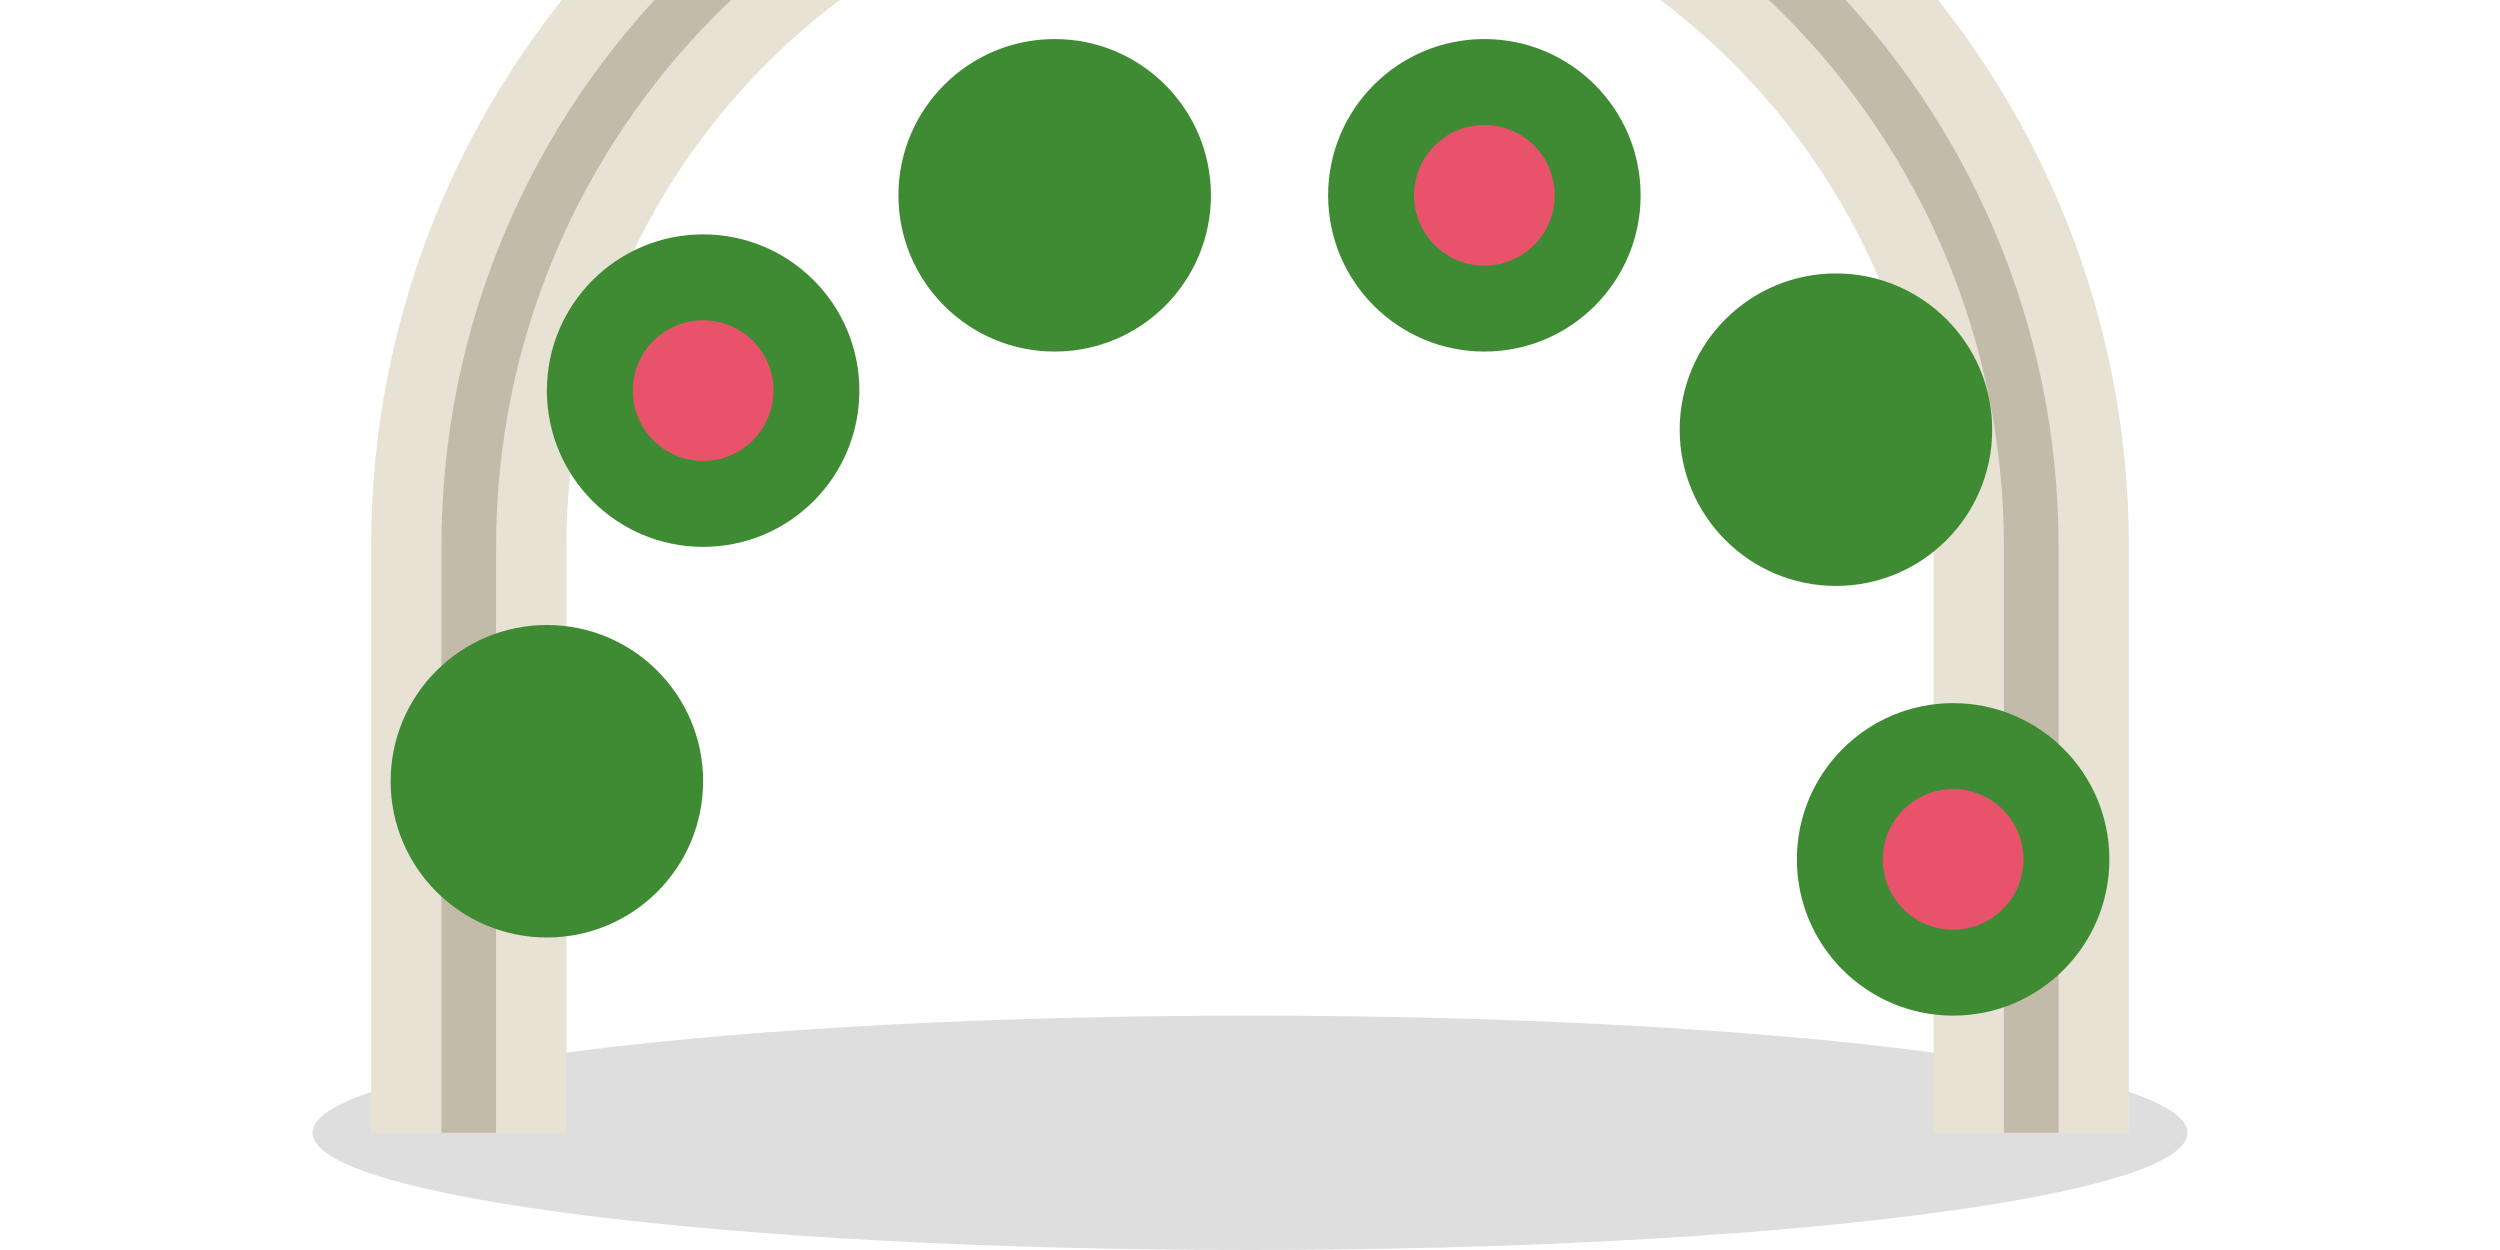
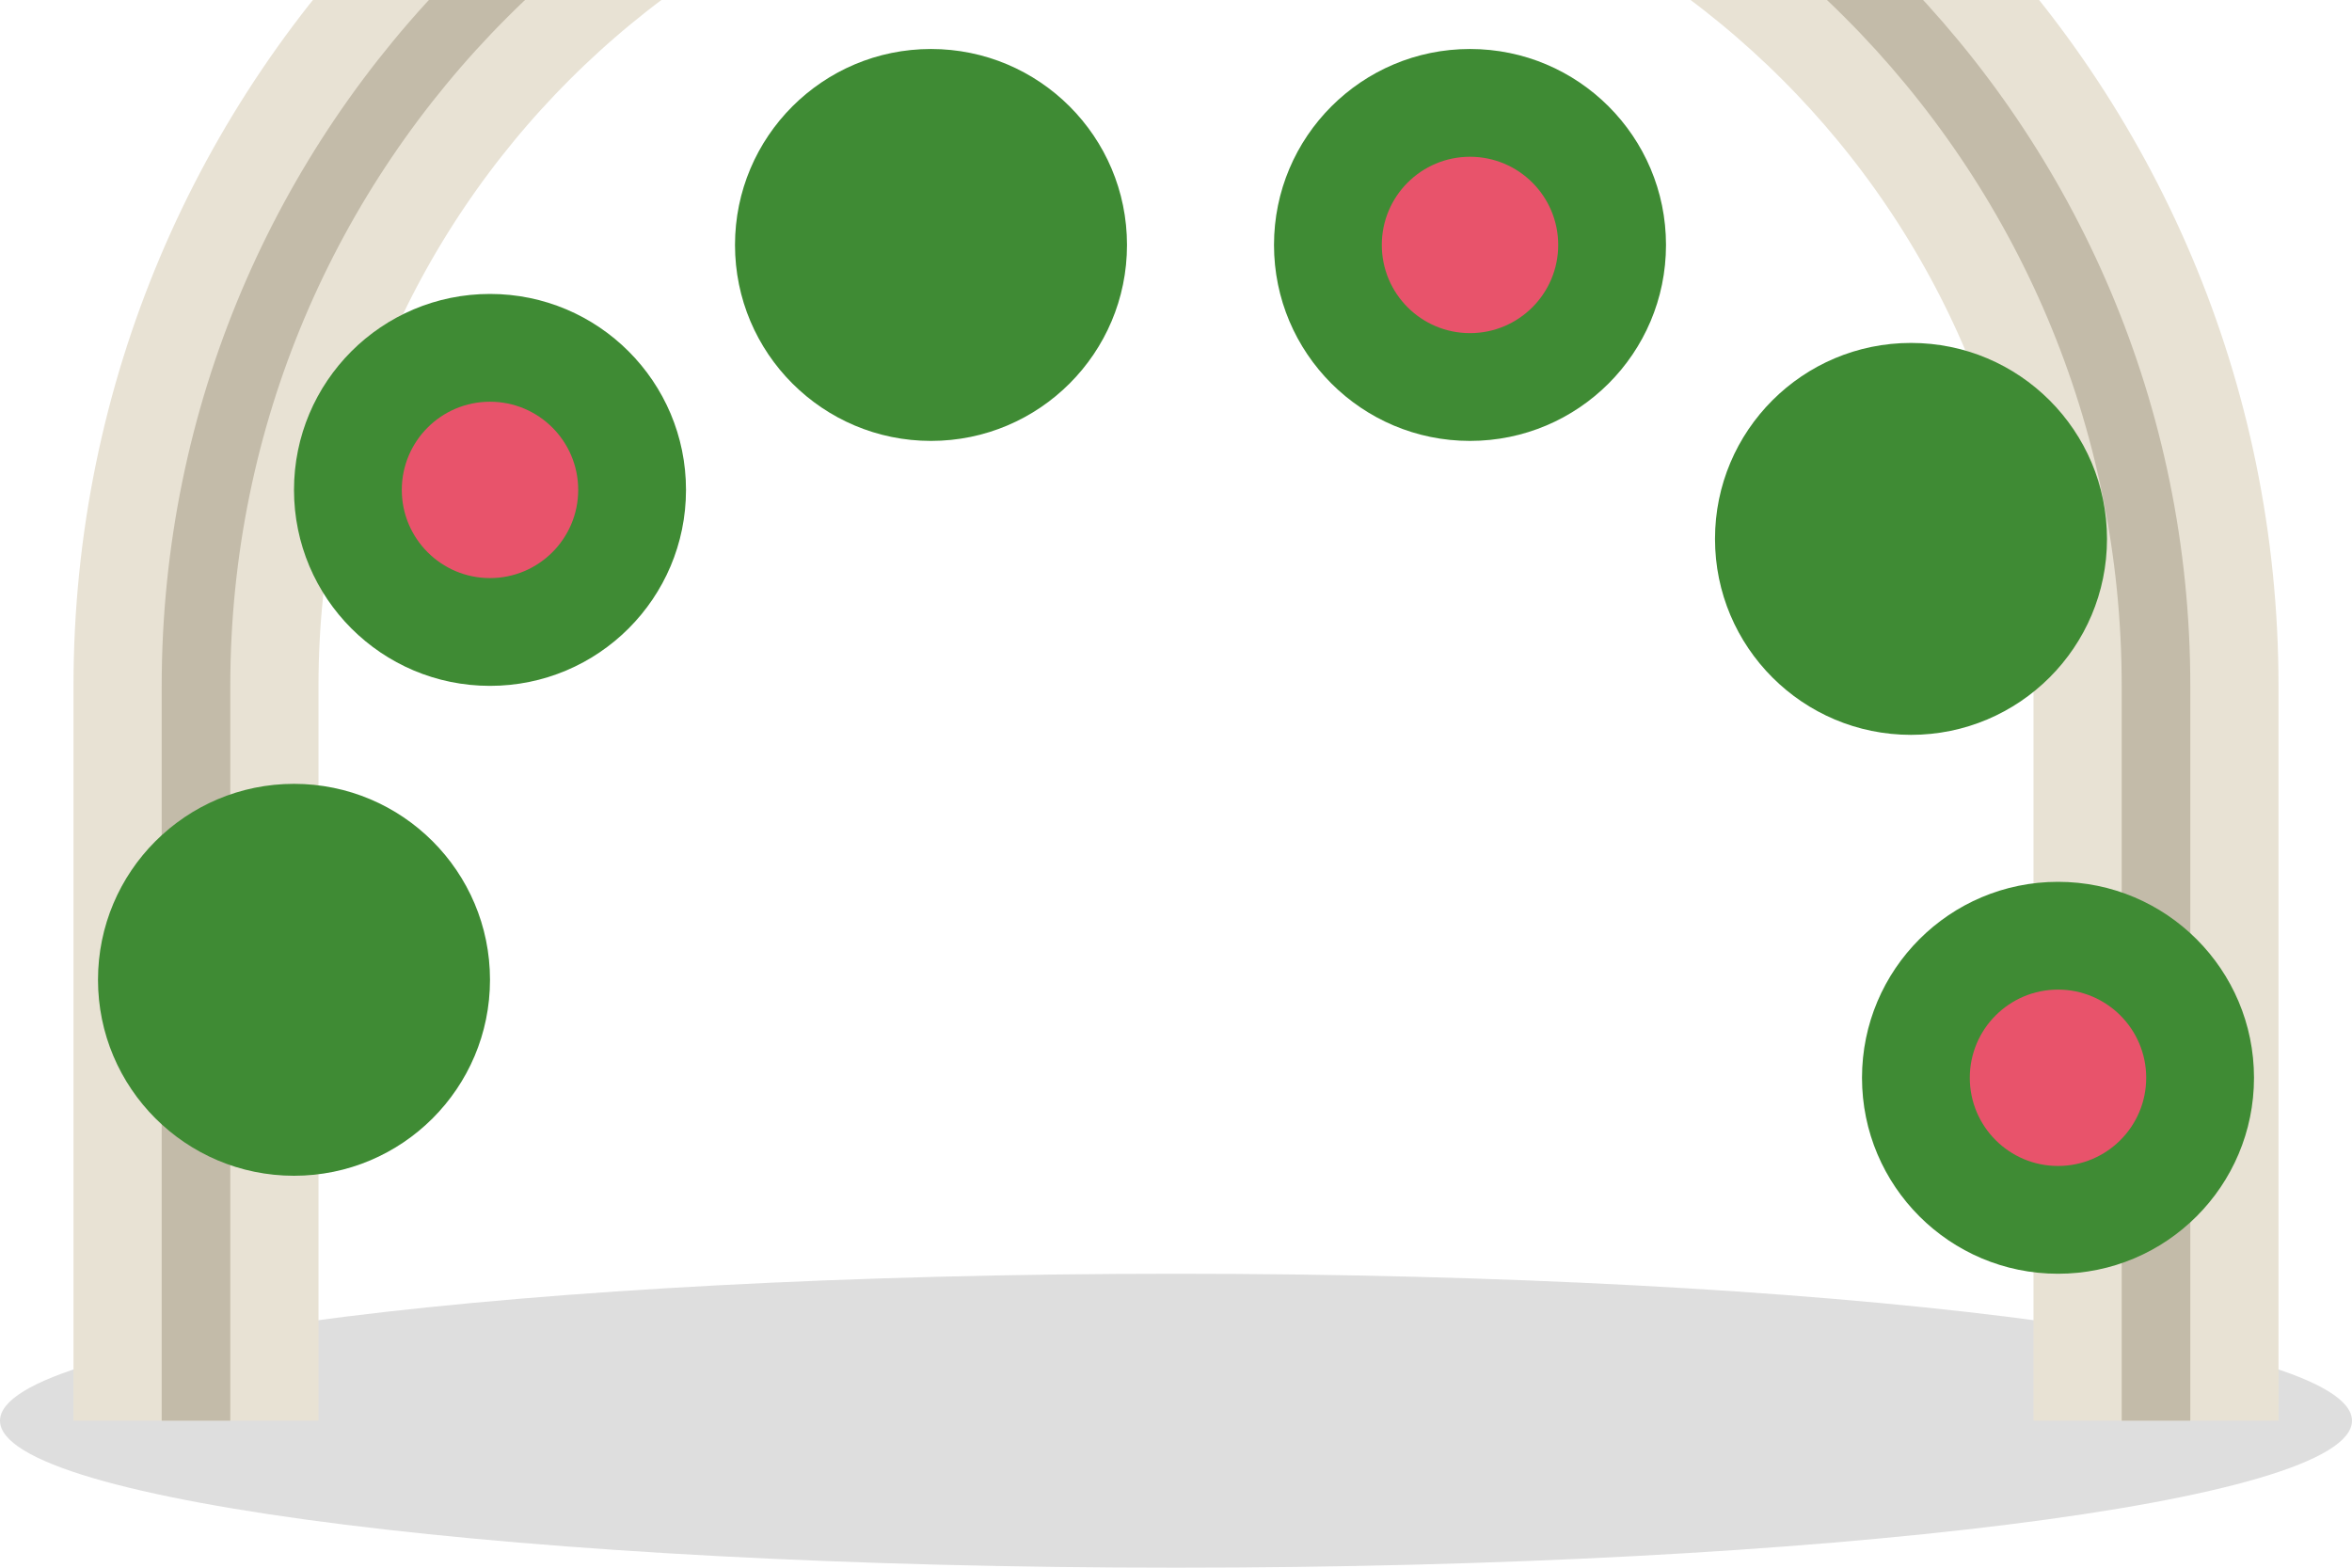
- <svg xmlns="http://www.w3.org/2000/svg" viewBox="0 0 64 32" width="64" height="32">
+ <svg xmlns="http://www.w3.org/2000/svg" viewBox="8 0 48 32" width="48" height="32">
  <ellipse cx="32" cy="29" rx="24" ry="3" fill="#000" opacity=".13" />
  <path d="M12 29V14a20 20 0 0 1 40 0v15" fill="none" stroke="#e8e2d4" stroke-width="5" />
  <path d="M12 29V14a20 20 0 0 1 40 0v15" fill="none" stroke="#c3bba9" stroke-width="1.4" />
  <g fill="#3f8b34">
    <circle cx="14" cy="20" r="4" />
    <circle cx="18" cy="10" r="4" />
    <circle cx="27" cy="5" r="4" />
    <circle cx="38" cy="5" r="4" />
    <circle cx="47" cy="11" r="4" />
    <circle cx="50" cy="22" r="4" />
  </g>
  <g fill="#e8536b">
    <circle cx="18" cy="10" r="1.8" />
    <circle cx="38" cy="5" r="1.8" />
    <circle cx="50" cy="22" r="1.8" />
  </g>
</svg>
